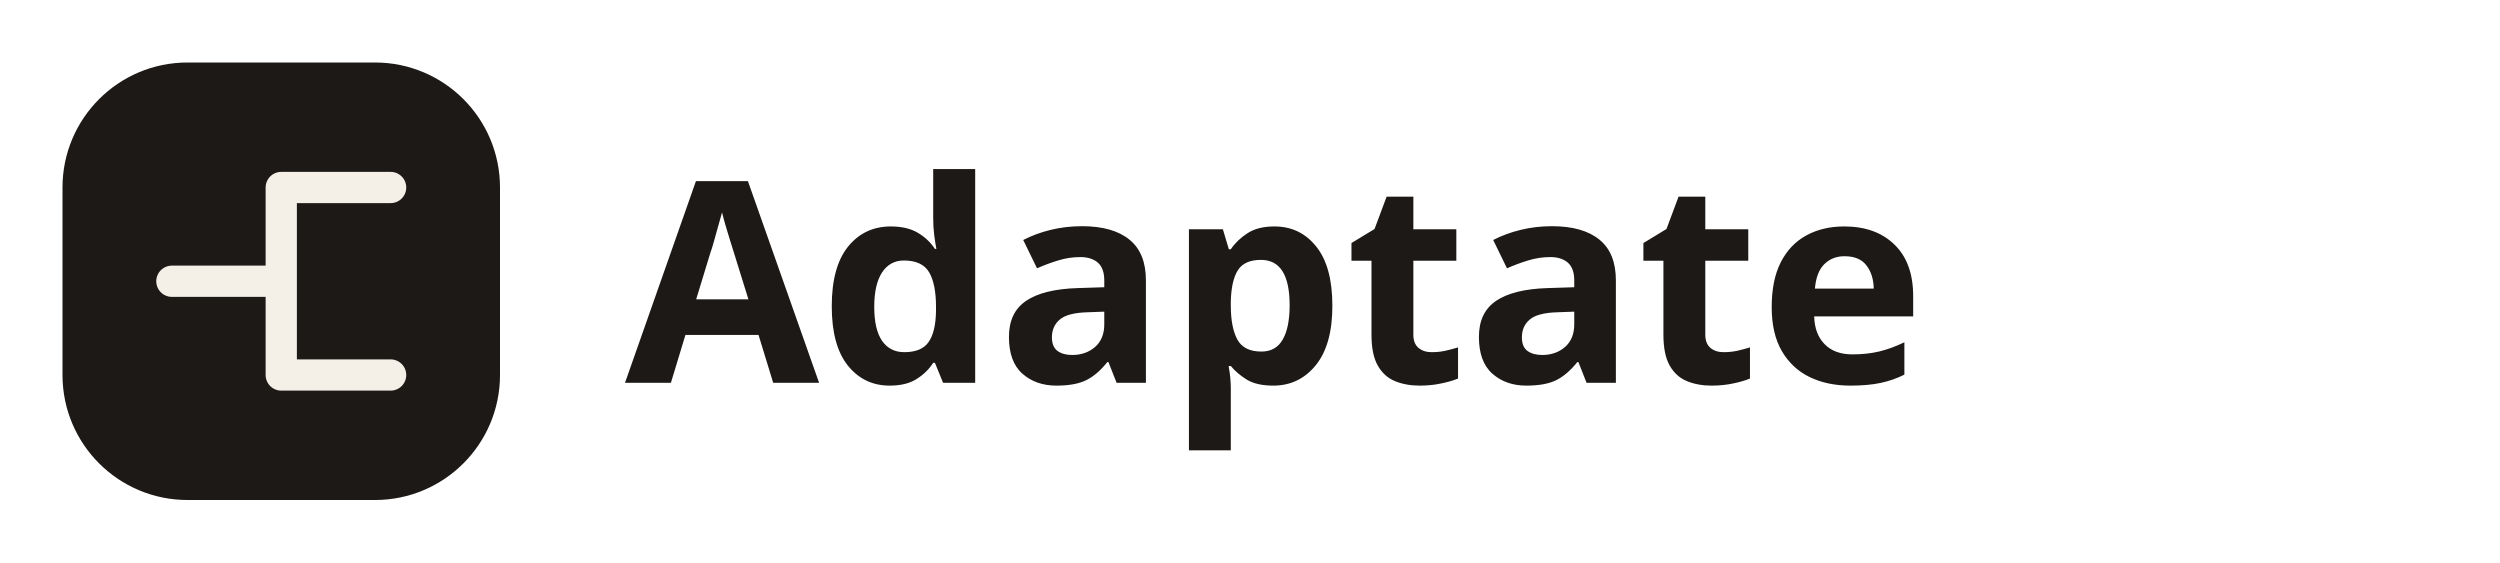
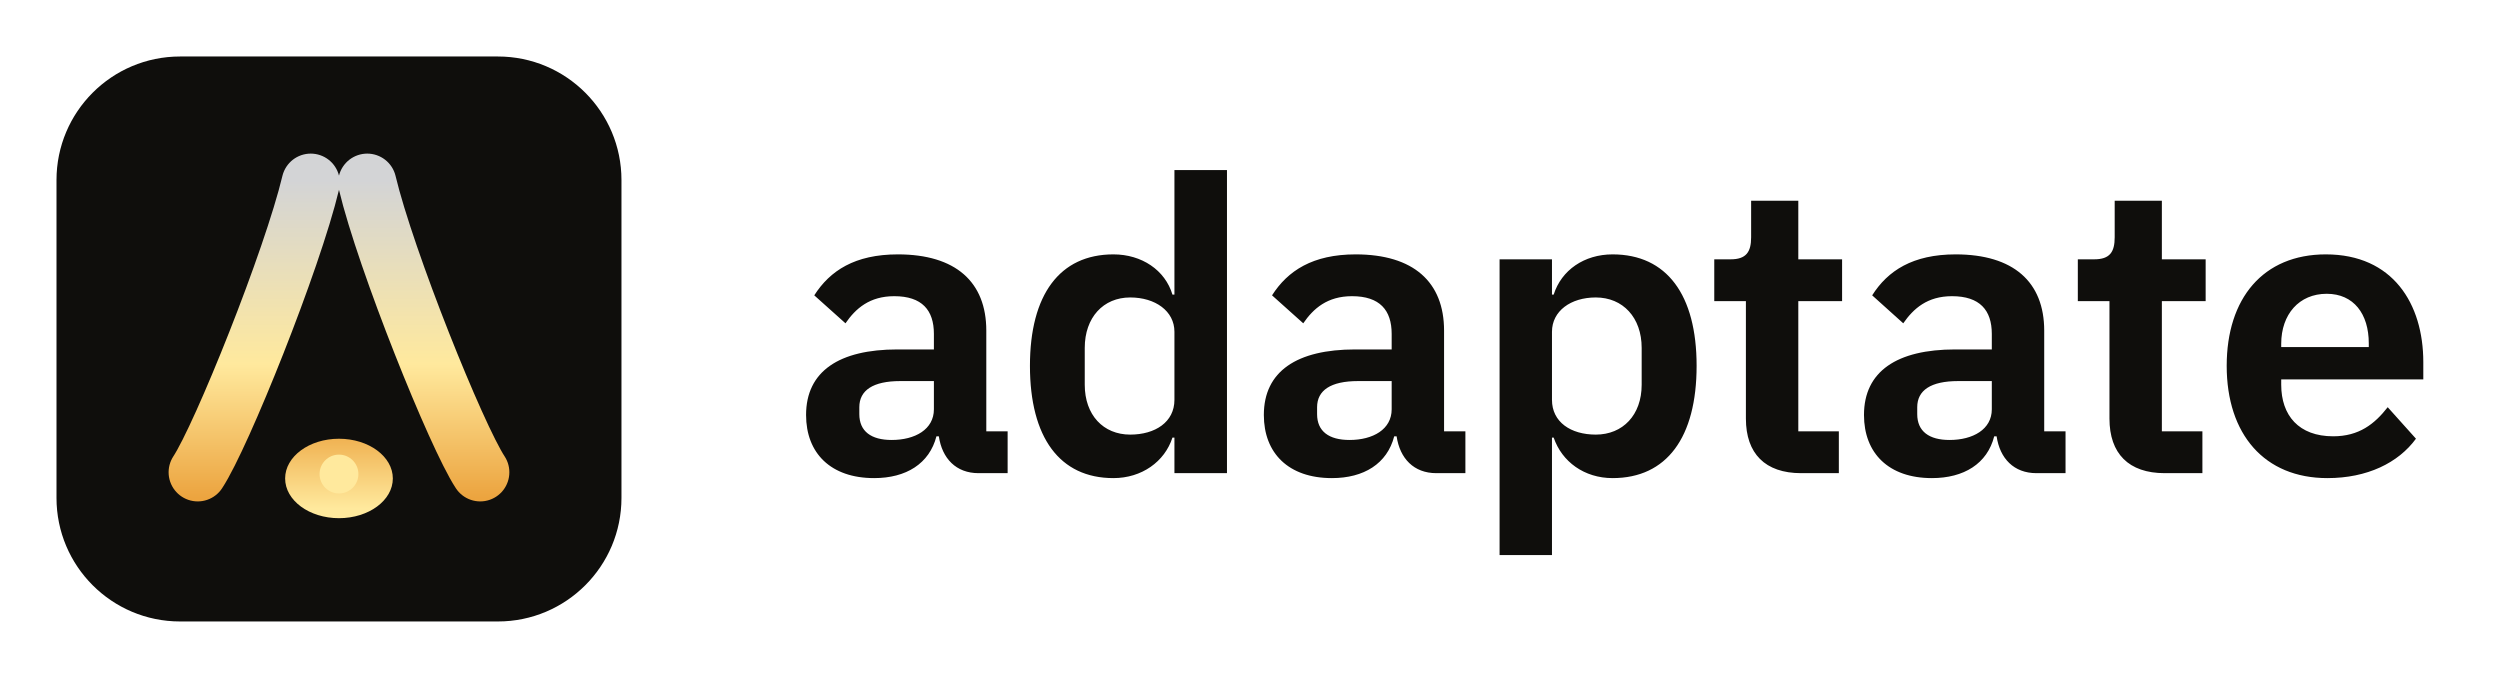
- <svg xmlns="http://www.w3.org/2000/svg" width="320" height="72" viewBox="0 0 320 72" role="img" aria-label="Adaptate">
-   <rect x="8" y="8" width="56" height="56" rx="16" fill="#1C1917" />
-   <path d="M22 36H36M36 24V48M36 24H50M36 48H50" fill="none" stroke="#F4F0E8" stroke-width="4" stroke-linecap="round" />
-   <text x="80" y="49" fill="#1C1917" font-family="ui-sans-serif, system-ui, sans-serif" font-size="36" font-weight="700">Adaptate</text>
+ <svg xmlns="http://www.w3.org/2000/svg" width="177" height="48" viewBox="0 0 177 48" role="img" aria-label="adaptate">
+   <defs>
+     <linearGradient id="wG" x1="16" y1="25" x2="16" y2="7" gradientUnits="userSpaceOnUse">
+       <stop offset="0" stop-color="#ECA43F" />
+       <stop offset="0.42" stop-color="#FFE99D" />
+       <stop offset="1" stop-color="#D3D4D6" />
+     </linearGradient>
+     <linearGradient id="wB" x1="16" y1="25.6" x2="16" y2="20.6" gradientUnits="userSpaceOnUse">
+       <stop offset="0" stop-color="#FFE99D" />
+       <stop offset="1" stop-color="#ECA43F" />
+     </linearGradient>
+   </defs>
+   <g transform="translate(4 4) scale(1.25)">
+     <rect width="32" height="32" rx="7" fill="#0F0E0C" />
+     <path d="M8 23.55C9.35 21.5 13.35 11.55 14.4 7.15" fill="none" stroke="url(#wG)" stroke-width="3.3" stroke-linecap="round" />
+     <path d="M24 23.55C22.65 21.5 18.65 11.55 17.6 7.15" fill="none" stroke="url(#wG)" stroke-width="3.3" stroke-linecap="round" />
+     <ellipse cx="16" cy="23.9" rx="3.05" ry="2.25" fill="url(#wB)" />
+     <circle cx="16" cy="23.65" r="1.1" fill="#FFE99D" />
+   </g>
+   <path d="M61.89 33.85C64.15 33.85 65.80 32.83 66.30 30.89L66.47 30.89C66.70 32.46 67.69 33.50 69.28 33.50L71.34 33.50L71.34 30.54L69.83 30.54L69.83 23.41C69.83 19.96 67.66 18.01 63.57 18.01C60.52 18.01 58.76 19.17 57.65 20.91L59.86 22.89C60.58 21.84 61.57 20.97 63.31 20.97C65.28 20.97 66.12 21.96 66.12 23.64L66.12 24.74L63.54 24.74C59.42 24.74 57.07 26.28 57.07 29.38C57.07 32.08 58.81 33.85 61.89 33.85ZM63.13 31.15C61.68 31.15 60.84 30.54 60.84 29.32L60.84 28.83C60.84 27.64 61.80 26.98 63.74 26.98L66.12 26.98L66.12 28.98C66.12 30.40 64.79 31.15 63.13 31.15ZM83.15 33.50L86.87 33.50L86.87 12.04L83.15 12.04L83.15 20.86L83.01 20.86C82.49 19.12 80.83 18.01 78.83 18.01C75.03 18.01 72.92 20.86 72.92 25.90C72.92 30.98 75.03 33.85 78.83 33.85C80.83 33.85 82.46 32.69 83.01 30.98L83.15 30.98ZM80.02 30.77C78.11 30.77 76.80 29.38 76.80 27.24L76.80 24.63C76.80 22.48 78.11 21.06 80.02 21.06C81.79 21.06 83.15 22.02 83.15 23.49L83.15 28.31C83.15 29.88 81.79 30.77 80.02 30.77ZM94.30 33.85C96.56 33.85 98.21 32.83 98.71 30.89L98.88 30.89C99.11 32.46 100.10 33.50 101.69 33.50L103.75 33.50L103.75 30.54L102.24 30.54L102.24 23.41C102.24 19.96 100.07 18.01 95.98 18.01C92.94 18.01 91.17 19.17 90.06 20.91L92.27 22.89C92.99 21.84 93.98 20.97 95.72 20.97C97.69 20.97 98.53 21.96 98.53 23.64L98.53 24.74L95.95 24.74C91.83 24.74 89.48 26.28 89.48 29.38C89.48 32.08 91.22 33.85 94.30 33.85ZM95.55 31.15C94.09 31.15 93.25 30.54 93.25 29.32L93.25 28.83C93.25 27.64 94.21 26.98 96.15 26.98L98.53 26.98L98.53 28.98C98.53 30.40 97.20 31.15 95.55 31.15ZM106.17 39.30L109.88 39.30L109.88 30.98L110.00 30.98C110.58 32.69 112.17 33.85 114.17 33.85C118 33.85 120.12 30.98 120.12 25.90C120.12 20.86 118 18.01 114.17 18.01C112.17 18.01 110.55 19.12 110.00 20.86L109.88 20.86L109.88 18.36L106.17 18.36ZM112.98 30.77C111.21 30.77 109.88 29.88 109.88 28.31L109.88 23.49C109.88 22.02 111.21 21.06 112.98 21.06C114.90 21.06 116.23 22.48 116.23 24.63L116.23 27.24C116.23 29.38 114.90 30.77 112.98 30.77ZM127.52 33.50L130.19 33.50L130.19 30.54L127.32 30.54L127.32 21.32L130.42 21.32L130.42 18.36L127.32 18.36L127.32 14.21L123.98 14.21L123.98 16.80C123.98 17.84 123.63 18.36 122.53 18.36L121.37 18.36L121.37 21.32L123.61 21.32L123.61 29.64C123.61 32.11 124.97 33.50 127.52 33.50ZM136.78 33.85C139.04 33.85 140.70 32.83 141.19 30.89L141.36 30.89C141.59 32.46 142.58 33.50 144.18 33.50L146.24 33.50L146.24 30.54L144.73 30.54L144.73 23.41C144.73 19.96 142.55 18.01 138.46 18.01C135.42 18.01 133.65 19.17 132.55 20.91L134.75 22.89C135.48 21.84 136.46 20.97 138.20 20.97C140.17 20.97 141.02 21.96 141.02 23.64L141.02 24.74L138.43 24.74C134.32 24.74 131.97 26.28 131.97 29.38C131.97 32.08 133.71 33.85 136.78 33.85ZM138.03 31.15C136.58 31.15 135.74 30.54 135.74 29.32L135.74 28.83C135.74 27.64 136.69 26.98 138.64 26.98L141.02 26.98L141.02 28.98C141.02 30.40 139.68 31.15 138.03 31.15ZM153.26 33.50L155.93 33.50L155.93 30.54L153.06 30.54L153.06 21.32L156.16 21.32L156.16 18.36L153.06 18.36L153.06 14.21L149.72 14.21L149.72 16.80C149.72 17.84 149.38 18.36 148.27 18.36L147.11 18.36L147.11 21.32L149.35 21.32L149.35 29.64C149.35 32.11 150.71 33.50 153.26 33.50ZM164.78 33.85C167.60 33.85 169.80 32.77 171.05 31.06L169.05 28.83C168.12 30.02 167.02 30.89 165.19 30.89C162.75 30.89 161.51 29.41 161.51 27.24L161.51 26.86L171.57 26.86L171.57 25.64C171.57 21.49 169.40 18.01 164.67 18.01C160.23 18.01 157.65 21.12 157.65 25.90C157.65 30.75 160.32 33.85 164.78 33.85ZM164.73 20.80C166.64 20.80 167.71 22.22 167.71 24.31L167.71 24.57L161.51 24.57L161.51 24.34C161.51 22.25 162.78 20.80 164.73 20.80Z" fill="#0F0E0C" />
</svg>
